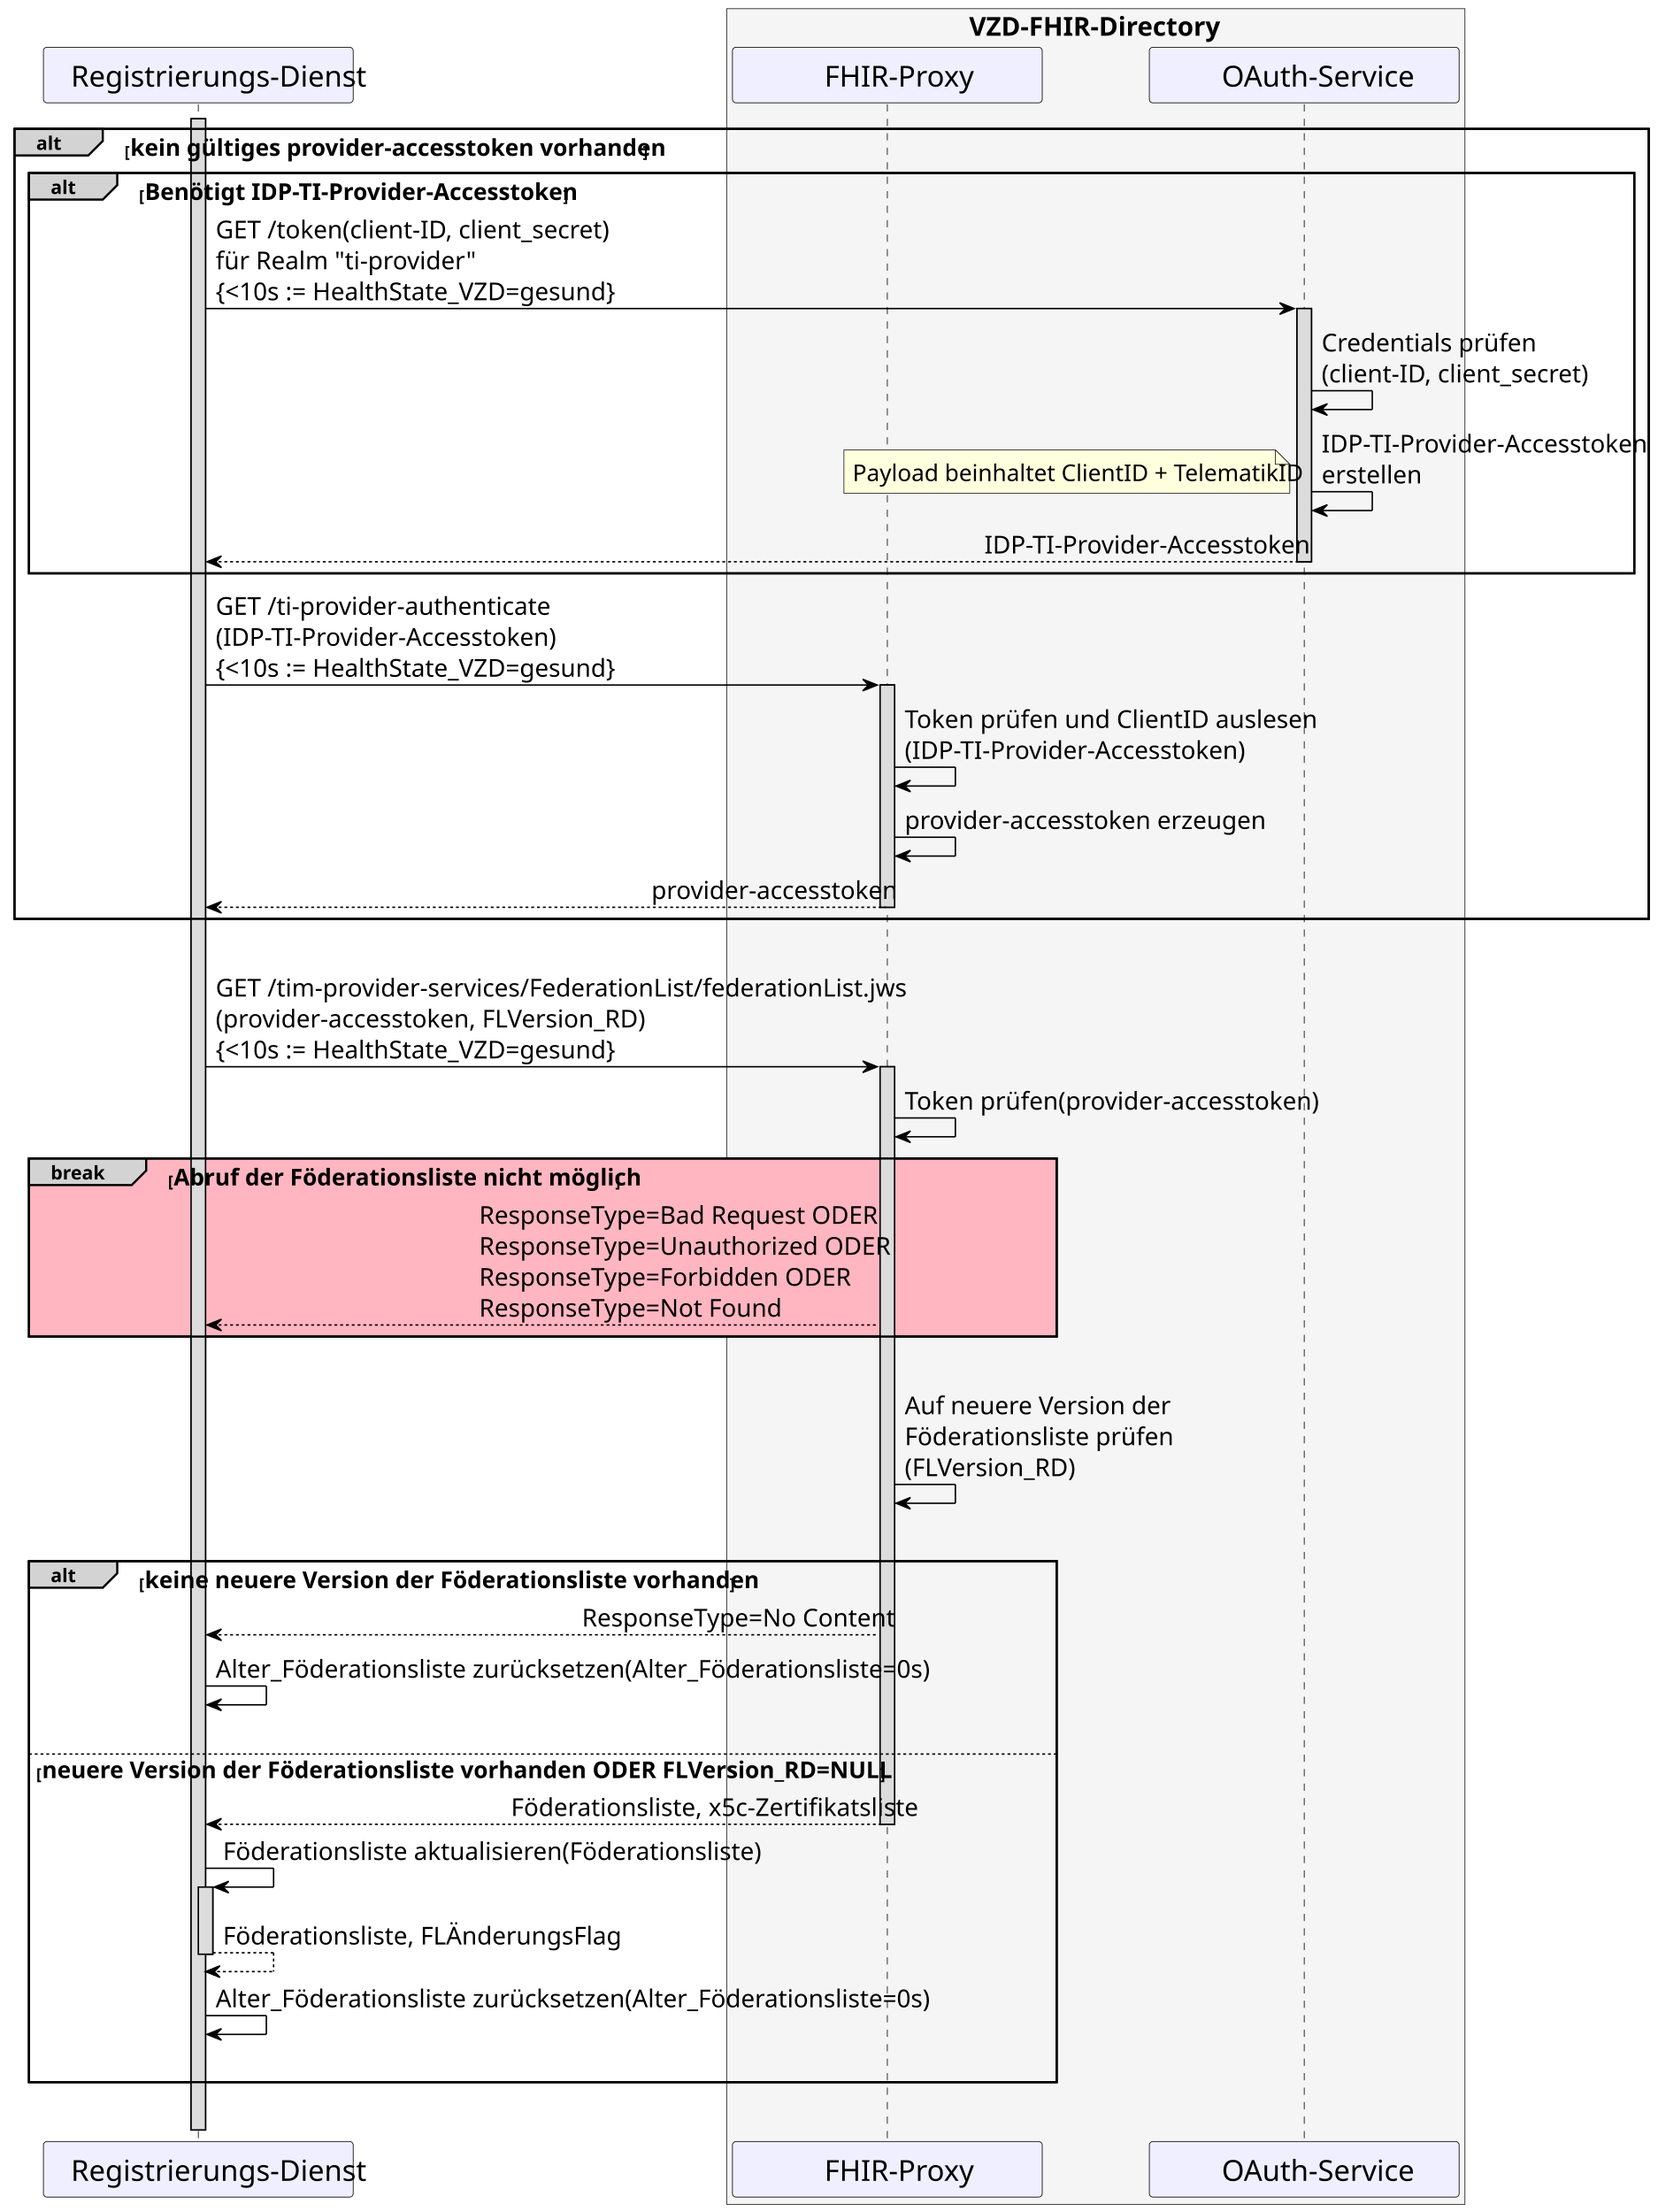
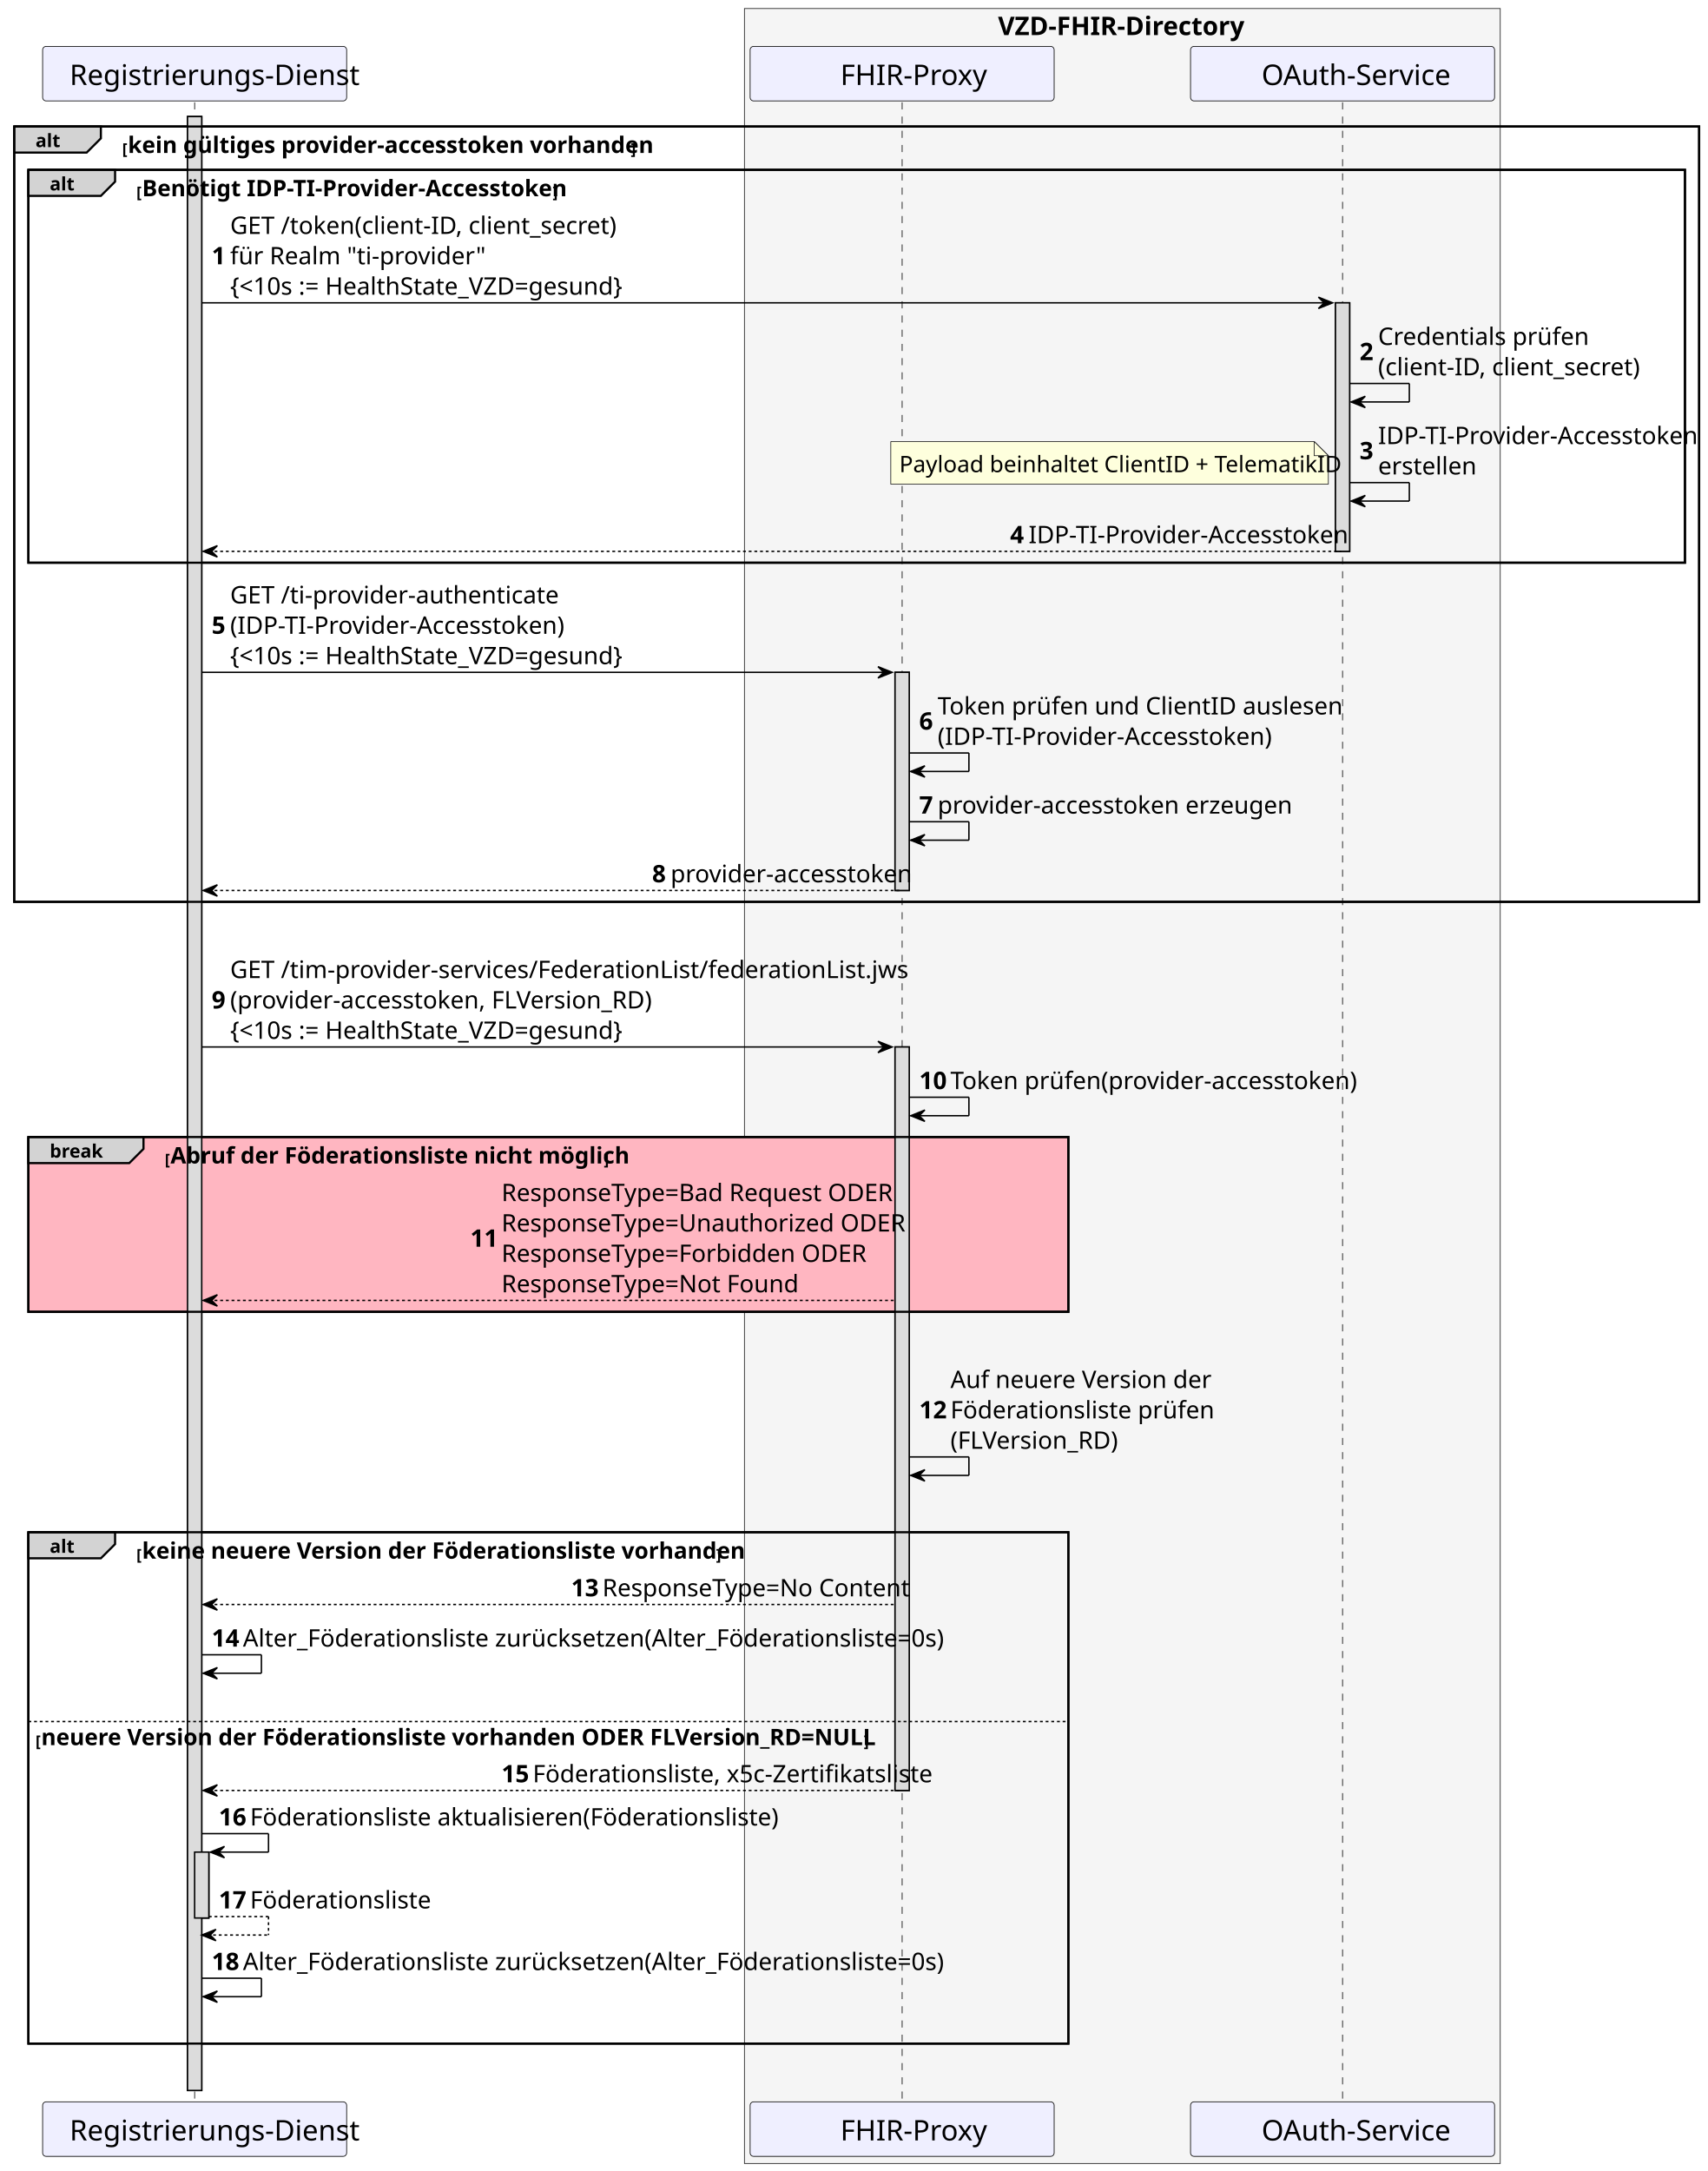
- <svg xmlns="http://www.w3.org/2000/svg" contentStyleType="text/css" height="1528px" preserveAspectRatio="none" style="width:1145px;height:1528px;background:#FFFFFF;" version="1.1" viewBox="0 0 1145 1528" width="1145px" zoomAndPan="magnify">
+ <svg xmlns="http://www.w3.org/2000/svg" contentStyleType="text/css" height="1528px" preserveAspectRatio="none" style="width:1202px;height:1528px;background:#FFFFFF;" version="1.1" viewBox="0 0 1202 1528" width="1202px" zoomAndPan="magnify">
  <defs />
  <g>
-     <rect fill="#F5F5F5" height="1516.711" style="stroke:#181818;stroke-width:0.5;" width="510" x="502" y="6" />
-     <text fill="#000000" font-family="sans-serif" font-size="18" font-weight="bold" lengthAdjust="spacing" textLength="171" x="669.5" y="24.686">VZD-FHIR-Directory</text>
-     <text fill="#000000" font-family="sans-serif" font-size="13" font-weight="bold" lengthAdjust="spacing" textLength="4" x="840.5" y="25.784"> </text>
+     <rect fill="#F5F5F5" height="1516.711" style="stroke:#181818;stroke-width:0.5;" width="532" x="524" y="6" />
+     <text fill="#000000" font-family="sans-serif" font-size="18" font-weight="bold" lengthAdjust="spacing" textLength="171" x="702.5" y="24.686">VZD-FHIR-Directory</text>
+     <text fill="#000000" font-family="sans-serif" font-size="13" font-weight="bold" lengthAdjust="spacing" textLength="4" x="873.5" y="25.784"> </text>
    <rect fill="#DCDCDC" height="1389.281" style="stroke:#000000;stroke-width:1.0;" width="10" x="132" y="82.035" />
    <rect fill="#DCDCDC" height="46.383" style="stroke:#000000;stroke-width:1.0;" width="10" x="137" y="1303.551" />
-     <rect fill="#DCDCDC" height="153.531" style="stroke:#000000;stroke-width:1.0;" width="10" x="608" y="473.199" />
-     <rect fill="#DCDCDC" height="523.289" style="stroke:#000000;stroke-width:1.0;" width="10" x="608" y="736.879" />
-     <rect fill="#DCDCDC" height="174.914" style="stroke:#000000;stroke-width:1.0;" width="10" x="896" y="213.137" />
-     <rect fill="none" height="545.695" style="stroke:#000000;stroke-width:1.5;" width="1129" x="10" y="89.035" />
-     <rect fill="none" height="276.539" style="stroke:#000000;stroke-width:1.5;" width="1109" x="20" y="119.512" />
-     <rect fill="#FFB6C1" height="123.008" style="stroke:#000000;stroke-width:1.5;" width="710" x="20" y="800.262" />
-     <rect fill="none" height="359.898" style="stroke:#000000;stroke-width:1.5;" width="710" x="20" y="1078.418" />
+     <rect fill="#DCDCDC" height="153.531" style="stroke:#000000;stroke-width:1.0;" width="10" x="630" y="473.199" />
+     <rect fill="#DCDCDC" height="523.289" style="stroke:#000000;stroke-width:1.0;" width="10" x="630" y="736.879" />
+     <rect fill="#DCDCDC" height="174.914" style="stroke:#000000;stroke-width:1.0;" width="10" x="940" y="213.137" />
+     <rect fill="none" height="545.695" style="stroke:#000000;stroke-width:1.5;" width="1186" x="10" y="89.035" />
+     <rect fill="none" height="276.539" style="stroke:#000000;stroke-width:1.5;" width="1166" x="20" y="119.512" />
+     <rect fill="#FFB6C1" height="123.008" style="stroke:#000000;stroke-width:1.5;" width="732" x="20" y="800.262" />
+     <rect fill="none" height="359.898" style="stroke:#000000;stroke-width:1.5;" width="732" x="20" y="1078.418" />
    <line style="stroke:#000000;stroke-width:0.5;stroke-dasharray:5.0,5.0;" x1="137" x2="137" y1="72.035" y2="1480.316" />
-     <line style="stroke:#000000;stroke-width:0.5;stroke-dasharray:5.0,5.0;" x1="613" x2="613" y1="72.035" y2="1480.316" />
-     <line style="stroke:#000000;stroke-width:0.5;stroke-dasharray:5.0,5.0;" x1="901" x2="901" y1="72.035" y2="1480.316" />
+     <line style="stroke:#000000;stroke-width:0.5;stroke-dasharray:5.0,5.0;" x1="635" x2="635" y1="72.035" y2="1480.316" />
+     <line style="stroke:#000000;stroke-width:0.5;stroke-dasharray:5.0,5.0;" x1="945" x2="945" y1="72.035" y2="1480.316" />
    <rect fill="#EFEFFF" height="38.395" rx="2.5" ry="2.5" style="stroke:#000000;stroke-width:0.5;" width="214" x="30" y="32.641" />
    <text fill="#000000" font-family="Impact" font-size="20" lengthAdjust="spacing" textLength="176" x="49" y="59.816">Registrierungs-Dienst</text>
    <rect fill="#EFEFFF" height="38.395" rx="2.5" ry="2.5" style="stroke:#000000;stroke-width:0.5;" width="214" x="30" y="1479.316" />
    <text fill="#000000" font-family="Impact" font-size="20" lengthAdjust="spacing" textLength="176" x="49" y="1506.492">Registrierungs-Dienst</text>
-     <rect fill="#EFEFFF" height="38.395" rx="2.5" ry="2.5" style="stroke:#000000;stroke-width:0.5;" width="214" x="506" y="32.641" />
-     <text fill="#000000" font-family="Impact" font-size="20" lengthAdjust="spacing" textLength="87" x="569.5" y="59.816">FHIR-Proxy</text>
-     <rect fill="#EFEFFF" height="38.395" rx="2.5" ry="2.5" style="stroke:#000000;stroke-width:0.5;" width="214" x="506" y="1479.316" />
-     <text fill="#000000" font-family="Impact" font-size="20" lengthAdjust="spacing" textLength="87" x="569.5" y="1506.492">FHIR-Proxy</text>
-     <rect fill="#EFEFFF" height="38.395" rx="2.5" ry="2.5" style="stroke:#000000;stroke-width:0.5;" width="214" x="794" y="32.641" />
-     <text fill="#000000" font-family="Impact" font-size="20" lengthAdjust="spacing" textLength="114" x="844" y="59.816">OAuth-Service</text>
-     <rect fill="#EFEFFF" height="38.395" rx="2.5" ry="2.5" style="stroke:#000000;stroke-width:0.5;" width="214" x="794" y="1479.316" />
-     <text fill="#000000" font-family="Impact" font-size="20" lengthAdjust="spacing" textLength="114" x="844" y="1506.492">OAuth-Service</text>
+     <rect fill="#EFEFFF" height="38.395" rx="2.5" ry="2.5" style="stroke:#000000;stroke-width:0.5;" width="214" x="528" y="32.641" />
+     <text fill="#000000" font-family="Impact" font-size="20" lengthAdjust="spacing" textLength="87" x="591.5" y="59.816">FHIR-Proxy</text>
+     <rect fill="#EFEFFF" height="38.395" rx="2.5" ry="2.5" style="stroke:#000000;stroke-width:0.5;" width="214" x="528" y="1479.316" />
+     <text fill="#000000" font-family="Impact" font-size="20" lengthAdjust="spacing" textLength="87" x="591.5" y="1506.492">FHIR-Proxy</text>
+     <rect fill="#EFEFFF" height="38.395" rx="2.5" ry="2.5" style="stroke:#000000;stroke-width:0.5;" width="214" x="838" y="32.641" />
+     <text fill="#000000" font-family="Impact" font-size="20" lengthAdjust="spacing" textLength="114" x="888" y="59.816">OAuth-Service</text>
+     <rect fill="#EFEFFF" height="38.395" rx="2.5" ry="2.5" style="stroke:#000000;stroke-width:0.5;" width="214" x="838" y="1479.316" />
+     <text fill="#000000" font-family="Impact" font-size="20" lengthAdjust="spacing" textLength="114" x="888" y="1506.492">OAuth-Service</text>
    <rect fill="#DCDCDC" height="1389.281" style="stroke:#000000;stroke-width:1.0;" width="10" x="132" y="82.035" />
    <rect fill="#DCDCDC" height="46.383" style="stroke:#000000;stroke-width:1.0;" width="10" x="137" y="1303.551" />
-     <rect fill="#DCDCDC" height="153.531" style="stroke:#000000;stroke-width:1.0;" width="10" x="608" y="473.199" />
-     <rect fill="#DCDCDC" height="523.289" style="stroke:#000000;stroke-width:1.0;" width="10" x="608" y="736.879" />
-     <rect fill="#DCDCDC" height="174.914" style="stroke:#000000;stroke-width:1.0;" width="10" x="896" y="213.137" />
+     <rect fill="#DCDCDC" height="153.531" style="stroke:#000000;stroke-width:1.0;" width="10" x="630" y="473.199" />
+     <rect fill="#DCDCDC" height="523.289" style="stroke:#000000;stroke-width:1.0;" width="10" x="630" y="736.879" />
+     <rect fill="#DCDCDC" height="174.914" style="stroke:#000000;stroke-width:1.0;" width="10" x="940" y="213.137" />
    <path d="M10,89.035 L71,89.035 L71,97.387 L61,107.387 L10,107.387 L10,89.035 " fill="#D3D3D3" style="stroke:#000000;stroke-width:1.5;" />
-     <rect fill="none" height="545.695" style="stroke:#000000;stroke-width:1.5;" width="1129" x="10" y="89.035" />
+     <rect fill="none" height="545.695" style="stroke:#000000;stroke-width:1.5;" width="1186" x="10" y="89.035" />
    <text fill="#000000" font-family="sans-serif" font-size="13" font-weight="bold" lengthAdjust="spacing" textLength="16" x="25" y="103.53">alt</text>
    <text fill="#000000" font-family="sans-serif" font-size="11" font-weight="bold" lengthAdjust="spacing" textLength="4" x="86" y="108.743">[</text>
    <text fill="#000000" font-family="sans-serif" font-size="16" font-weight="bold" lengthAdjust="spacing" textLength="354" x="90" y="107.644">kein gültiges provider-accesstoken vorhanden</text>
    <text fill="#000000" font-family="sans-serif" font-size="11" font-weight="bold" lengthAdjust="spacing" textLength="4" x="444" y="108.743">]</text>
    <path d="M20,119.512 L81,119.512 L81,127.863 L71,137.863 L20,137.863 L20,119.512 " fill="#D3D3D3" style="stroke:#000000;stroke-width:1.5;" />
-     <rect fill="none" height="276.539" style="stroke:#000000;stroke-width:1.5;" width="1109" x="20" y="119.512" />
+     <rect fill="none" height="276.539" style="stroke:#000000;stroke-width:1.5;" width="1166" x="20" y="119.512" />
    <text fill="#000000" font-family="sans-serif" font-size="13" font-weight="bold" lengthAdjust="spacing" textLength="16" x="35" y="134.007">alt</text>
    <text fill="#000000" font-family="sans-serif" font-size="11" font-weight="bold" lengthAdjust="spacing" textLength="4" x="96" y="139.22">[</text>
    <text fill="#000000" font-family="sans-serif" font-size="16" font-weight="bold" lengthAdjust="spacing" textLength="289" x="100" y="138.121">Benötigt IDP-TI-Provider-Accesstoken</text>
    <text fill="#000000" font-family="sans-serif" font-size="11" font-weight="bold" lengthAdjust="spacing" textLength="4" x="389" y="139.22">]</text>
-     <polygon fill="#000000" points="884,209.137,894,213.137,884,217.137,888,213.137" style="stroke:#000000;stroke-width:1.0;" />
-     <line style="stroke:#000000;stroke-width:1.0;" x1="142" x2="890" y1="213.137" y2="213.137" />
-     <text fill="#000000" font-family="sans-serif" font-size="17" lengthAdjust="spacing" textLength="256" x="149" y="164.636">GET /token(client-ID, client_secret)</text>
-     <text fill="#000000" font-family="sans-serif" font-size="17" lengthAdjust="spacing" textLength="160" x="149" y="186.019">für Realm "ti-provider"</text>
-     <text fill="#000000" font-family="sans-serif" font-size="17" lengthAdjust="spacing" textLength="259" x="149" y="207.401">{&lt;10s := HealthState_VZD=gesund}</text>
-     <line style="stroke:#000000;stroke-width:1.0;" x1="906" x2="948" y1="269.902" y2="269.902" />
-     <line style="stroke:#000000;stroke-width:1.0;" x1="948" x2="948" y1="269.902" y2="282.902" />
-     <line style="stroke:#000000;stroke-width:1.0;" x1="907" x2="948" y1="282.902" y2="282.902" />
-     <polygon fill="#000000" points="917,278.902,907,282.902,917,286.902,913,282.902" style="stroke:#000000;stroke-width:1.0;" />
-     <text fill="#000000" font-family="sans-serif" font-size="17" lengthAdjust="spacing" textLength="134" x="913" y="242.784">Credentials prüfen</text>
-     <text fill="#000000" font-family="sans-serif" font-size="17" lengthAdjust="spacing" textLength="175" x="913" y="264.167">(client-ID, client_secret)</text>
-     <line style="stroke:#000000;stroke-width:1.0;" x1="906" x2="948" y1="339.668" y2="339.668" />
-     <line style="stroke:#000000;stroke-width:1.0;" x1="948" x2="948" y1="339.668" y2="352.668" />
-     <line style="stroke:#000000;stroke-width:1.0;" x1="907" x2="948" y1="352.668" y2="352.668" />
-     <polygon fill="#000000" points="917,348.668,907,352.668,917,356.668,913,352.668" style="stroke:#000000;stroke-width:1.0;" />
-     <text fill="#000000" font-family="sans-serif" font-size="17" lengthAdjust="spacing" textLength="214" x="913" y="312.55">IDP-TI-Provider-Accesstoken</text>
-     <text fill="#000000" font-family="sans-serif" font-size="17" lengthAdjust="spacing" textLength="60" x="913" y="333.933">erstellen</text>
-     <path d="M583,310.723 L583,340.723 L891,340.723 L891,320.723 L881,310.723 L583,310.723 " fill="#FEFFDD" style="stroke:#181818;stroke-width:0.5;" />
-     <path d="M881,310.723 L881,320.723 L891,320.723 L881,310.723 " fill="#FEFFDD" style="stroke:#181818;stroke-width:0.5;" />
-     <text fill="#000000" font-family="sans-serif" font-size="16" lengthAdjust="spacing" textLength="287" x="589" y="332.332">Payload beinhaltet ClientID + TelematikID</text>
+     <polygon fill="#000000" points="928,209.137,938,213.137,928,217.137,932,213.137" style="stroke:#000000;stroke-width:1.0;" />
+     <line style="stroke:#000000;stroke-width:1.0;" x1="142" x2="934" y1="213.137" y2="213.137" />
+     <text fill="#000000" font-family="sans-serif" font-size="17" font-weight="bold" lengthAdjust="spacing" textLength="9" x="149" y="186.019">1</text>
+     <text fill="#000000" font-family="sans-serif" font-size="17" lengthAdjust="spacing" textLength="256" x="162" y="164.636">GET /token(client-ID, client_secret)</text>
+     <text fill="#000000" font-family="sans-serif" font-size="17" lengthAdjust="spacing" textLength="160" x="162" y="186.019">für Realm "ti-provider"</text>
+     <text fill="#000000" font-family="sans-serif" font-size="17" lengthAdjust="spacing" textLength="259" x="162" y="207.401">{&lt;10s := HealthState_VZD=gesund}</text>
+     <line style="stroke:#000000;stroke-width:1.0;" x1="950" x2="992" y1="269.902" y2="269.902" />
+     <line style="stroke:#000000;stroke-width:1.0;" x1="992" x2="992" y1="269.902" y2="282.902" />
+     <line style="stroke:#000000;stroke-width:1.0;" x1="951" x2="992" y1="282.902" y2="282.902" />
+     <polygon fill="#000000" points="961,278.902,951,282.902,961,286.902,957,282.902" style="stroke:#000000;stroke-width:1.0;" />
+     <text fill="#000000" font-family="sans-serif" font-size="17" font-weight="bold" lengthAdjust="spacing" textLength="9" x="957" y="253.476">2</text>
+     <text fill="#000000" font-family="sans-serif" font-size="17" lengthAdjust="spacing" textLength="134" x="970" y="242.784">Credentials prüfen</text>
+     <text fill="#000000" font-family="sans-serif" font-size="17" lengthAdjust="spacing" textLength="175" x="970" y="264.167">(client-ID, client_secret)</text>
+     <line style="stroke:#000000;stroke-width:1.0;" x1="950" x2="992" y1="339.668" y2="339.668" />
+     <line style="stroke:#000000;stroke-width:1.0;" x1="992" x2="992" y1="339.668" y2="352.668" />
+     <line style="stroke:#000000;stroke-width:1.0;" x1="951" x2="992" y1="352.668" y2="352.668" />
+     <polygon fill="#000000" points="961,348.668,951,352.668,961,356.668,957,352.668" style="stroke:#000000;stroke-width:1.0;" />
+     <text fill="#000000" font-family="sans-serif" font-size="17" font-weight="bold" lengthAdjust="spacing" textLength="9" x="957" y="323.241">3</text>
+     <text fill="#000000" font-family="sans-serif" font-size="17" lengthAdjust="spacing" textLength="214" x="970" y="312.55">IDP-TI-Provider-Accesstoken</text>
+     <text fill="#000000" font-family="sans-serif" font-size="17" lengthAdjust="spacing" textLength="60" x="970" y="333.933">erstellen</text>
+     <path d="M627,310.723 L627,340.723 L935,340.723 L935,320.723 L925,310.723 L627,310.723 " fill="#FEFFDD" style="stroke:#181818;stroke-width:0.5;" />
+     <path d="M925,310.723 L925,320.723 L935,320.723 L925,310.723 " fill="#FEFFDD" style="stroke:#181818;stroke-width:0.5;" />
+     <text fill="#000000" font-family="sans-serif" font-size="16" lengthAdjust="spacing" textLength="287" x="633" y="332.332">Payload beinhaltet ClientID + TelematikID</text>
    <polygon fill="#000000" points="153,384.051,143,388.051,153,392.051,149,388.051" style="stroke:#000000;stroke-width:1.0;" />
-     <line style="stroke:#000000;stroke-width:1.0;stroke-dasharray:2.0,2.0;" x1="147" x2="900" y1="388.051" y2="388.051" />
-     <text fill="#000000" font-family="sans-serif" font-size="17" lengthAdjust="spacing" textLength="214" x="680" y="382.315">IDP-TI-Provider-Accesstoken</text>
-     <polygon fill="#000000" points="596,469.199,606,473.199,596,477.199,600,473.199" style="stroke:#000000;stroke-width:1.0;" />
-     <line style="stroke:#000000;stroke-width:1.0;" x1="142" x2="602" y1="473.199" y2="473.199" />
-     <text fill="#000000" font-family="sans-serif" font-size="17" lengthAdjust="spacing" textLength="209" x="149" y="424.698">GET /ti-provider-authenticate</text>
-     <text fill="#000000" font-family="sans-serif" font-size="17" lengthAdjust="spacing" textLength="226" x="149" y="446.081">(IDP-TI-Provider-Accesstoken)</text>
-     <text fill="#000000" font-family="sans-serif" font-size="17" lengthAdjust="spacing" textLength="259" x="149" y="467.464">{&lt;10s := HealthState_VZD=gesund}</text>
-     <line style="stroke:#000000;stroke-width:1.0;" x1="618" x2="660" y1="529.965" y2="529.965" />
-     <line style="stroke:#000000;stroke-width:1.0;" x1="660" x2="660" y1="529.965" y2="542.965" />
-     <line style="stroke:#000000;stroke-width:1.0;" x1="619" x2="660" y1="542.965" y2="542.965" />
-     <polygon fill="#000000" points="629,538.965,619,542.965,629,546.965,625,542.965" style="stroke:#000000;stroke-width:1.0;" />
-     <text fill="#000000" font-family="sans-serif" font-size="17" lengthAdjust="spacing" textLength="260" x="625" y="502.847">Token prüfen und ClientID auslesen</text>
-     <text fill="#000000" font-family="sans-serif" font-size="17" lengthAdjust="spacing" textLength="226" x="625" y="524.23">(IDP-TI-Provider-Accesstoken)</text>
-     <line style="stroke:#000000;stroke-width:1.0;" x1="618" x2="660" y1="578.348" y2="578.348" />
-     <line style="stroke:#000000;stroke-width:1.0;" x1="660" x2="660" y1="578.348" y2="591.348" />
-     <line style="stroke:#000000;stroke-width:1.0;" x1="619" x2="660" y1="591.348" y2="591.348" />
-     <polygon fill="#000000" points="629,587.348,619,591.348,629,595.348,625,591.348" style="stroke:#000000;stroke-width:1.0;" />
-     <text fill="#000000" font-family="sans-serif" font-size="17" lengthAdjust="spacing" textLength="229" x="625" y="572.612">provider-accesstoken erzeugen</text>
+     <line style="stroke:#000000;stroke-width:1.0;stroke-dasharray:2.0,2.0;" x1="147" x2="944" y1="388.051" y2="388.051" />
+     <text fill="#000000" font-family="sans-serif" font-size="17" font-weight="bold" lengthAdjust="spacing" textLength="9" x="711" y="382.315">4</text>
+     <text fill="#000000" font-family="sans-serif" font-size="17" lengthAdjust="spacing" textLength="214" x="724" y="382.315">IDP-TI-Provider-Accesstoken</text>
+     <polygon fill="#000000" points="618,469.199,628,473.199,618,477.199,622,473.199" style="stroke:#000000;stroke-width:1.0;" />
+     <line style="stroke:#000000;stroke-width:1.0;" x1="142" x2="624" y1="473.199" y2="473.199" />
+     <text fill="#000000" font-family="sans-serif" font-size="17" font-weight="bold" lengthAdjust="spacing" textLength="9" x="149" y="446.081">5</text>
+     <text fill="#000000" font-family="sans-serif" font-size="17" lengthAdjust="spacing" textLength="209" x="162" y="424.698">GET /ti-provider-authenticate</text>
+     <text fill="#000000" font-family="sans-serif" font-size="17" lengthAdjust="spacing" textLength="226" x="162" y="446.081">(IDP-TI-Provider-Accesstoken)</text>
+     <text fill="#000000" font-family="sans-serif" font-size="17" lengthAdjust="spacing" textLength="259" x="162" y="467.464">{&lt;10s := HealthState_VZD=gesund}</text>
+     <line style="stroke:#000000;stroke-width:1.0;" x1="640" x2="682" y1="529.965" y2="529.965" />
+     <line style="stroke:#000000;stroke-width:1.0;" x1="682" x2="682" y1="529.965" y2="542.965" />
+     <line style="stroke:#000000;stroke-width:1.0;" x1="641" x2="682" y1="542.965" y2="542.965" />
+     <polygon fill="#000000" points="651,538.965,641,542.965,651,546.965,647,542.965" style="stroke:#000000;stroke-width:1.0;" />
+     <text fill="#000000" font-family="sans-serif" font-size="17" font-weight="bold" lengthAdjust="spacing" textLength="9" x="647" y="513.538">6</text>
+     <text fill="#000000" font-family="sans-serif" font-size="17" lengthAdjust="spacing" textLength="260" x="660" y="502.847">Token prüfen und ClientID auslesen</text>
+     <text fill="#000000" font-family="sans-serif" font-size="17" lengthAdjust="spacing" textLength="226" x="660" y="524.23">(IDP-TI-Provider-Accesstoken)</text>
+     <line style="stroke:#000000;stroke-width:1.0;" x1="640" x2="682" y1="578.348" y2="578.348" />
+     <line style="stroke:#000000;stroke-width:1.0;" x1="682" x2="682" y1="578.348" y2="591.348" />
+     <line style="stroke:#000000;stroke-width:1.0;" x1="641" x2="682" y1="591.348" y2="591.348" />
+     <polygon fill="#000000" points="651,587.348,641,591.348,651,595.348,647,591.348" style="stroke:#000000;stroke-width:1.0;" />
+     <text fill="#000000" font-family="sans-serif" font-size="17" font-weight="bold" lengthAdjust="spacing" textLength="9" x="647" y="572.612">7</text>
+     <text fill="#000000" font-family="sans-serif" font-size="17" lengthAdjust="spacing" textLength="229" x="660" y="572.612">provider-accesstoken erzeugen</text>
    <polygon fill="#000000" points="153,622.731,143,626.731,153,630.731,149,626.731" style="stroke:#000000;stroke-width:1.0;" />
-     <line style="stroke:#000000;stroke-width:1.0;stroke-dasharray:2.0,2.0;" x1="147" x2="612" y1="626.731" y2="626.731" />
-     <text fill="#000000" font-family="sans-serif" font-size="17" lengthAdjust="spacing" textLength="156" x="450" y="620.995">provider-accesstoken</text>
-     <polygon fill="#000000" points="596,732.879,606,736.879,596,740.879,600,736.879" style="stroke:#000000;stroke-width:1.0;" />
-     <line style="stroke:#000000;stroke-width:1.0;" x1="142" x2="602" y1="736.879" y2="736.879" />
-     <text fill="#000000" font-family="sans-serif" font-size="17" lengthAdjust="spacing" textLength="432" x="149" y="688.378">GET /tim-provider-services/FederationList/federationList.jws</text>
-     <text fill="#000000" font-family="sans-serif" font-size="17" lengthAdjust="spacing" textLength="285" x="149" y="709.761">(provider-accesstoken, FLVersion_RD)</text>
-     <text fill="#000000" font-family="sans-serif" font-size="17" lengthAdjust="spacing" textLength="259" x="149" y="731.144">{&lt;10s := HealthState_VZD=gesund}</text>
-     <line style="stroke:#000000;stroke-width:1.0;" x1="618" x2="660" y1="772.262" y2="772.262" />
-     <line style="stroke:#000000;stroke-width:1.0;" x1="660" x2="660" y1="772.262" y2="785.262" />
-     <line style="stroke:#000000;stroke-width:1.0;" x1="619" x2="660" y1="785.262" y2="785.262" />
-     <polygon fill="#000000" points="629,781.262,619,785.262,629,789.262,625,785.262" style="stroke:#000000;stroke-width:1.0;" />
-     <text fill="#000000" font-family="sans-serif" font-size="17" lengthAdjust="spacing" textLength="264" x="625" y="766.526">Token prüfen(provider-accesstoken)</text>
+     <line style="stroke:#000000;stroke-width:1.0;stroke-dasharray:2.0,2.0;" x1="147" x2="634" y1="626.731" y2="626.731" />
+     <text fill="#000000" font-family="sans-serif" font-size="17" font-weight="bold" lengthAdjust="spacing" textLength="9" x="459" y="620.995">8</text>
+     <text fill="#000000" font-family="sans-serif" font-size="17" lengthAdjust="spacing" textLength="156" x="472" y="620.995">provider-accesstoken</text>
+     <polygon fill="#000000" points="618,732.879,628,736.879,618,740.879,622,736.879" style="stroke:#000000;stroke-width:1.0;" />
+     <line style="stroke:#000000;stroke-width:1.0;" x1="142" x2="624" y1="736.879" y2="736.879" />
+     <text fill="#000000" font-family="sans-serif" font-size="17" font-weight="bold" lengthAdjust="spacing" textLength="9" x="149" y="709.761">9</text>
+     <text fill="#000000" font-family="sans-serif" font-size="17" lengthAdjust="spacing" textLength="432" x="162" y="688.378">GET /tim-provider-services/FederationList/federationList.jws</text>
+     <text fill="#000000" font-family="sans-serif" font-size="17" lengthAdjust="spacing" textLength="285" x="162" y="709.761">(provider-accesstoken, FLVersion_RD)</text>
+     <text fill="#000000" font-family="sans-serif" font-size="17" lengthAdjust="spacing" textLength="259" x="162" y="731.144">{&lt;10s := HealthState_VZD=gesund}</text>
+     <line style="stroke:#000000;stroke-width:1.0;" x1="640" x2="682" y1="772.262" y2="772.262" />
+     <line style="stroke:#000000;stroke-width:1.0;" x1="682" x2="682" y1="772.262" y2="785.262" />
+     <line style="stroke:#000000;stroke-width:1.0;" x1="641" x2="682" y1="785.262" y2="785.262" />
+     <polygon fill="#000000" points="651,781.262,641,785.262,651,789.262,647,785.262" style="stroke:#000000;stroke-width:1.0;" />
+     <text fill="#000000" font-family="sans-serif" font-size="17" font-weight="bold" lengthAdjust="spacing" textLength="18" x="647" y="766.526">10</text>
+     <text fill="#000000" font-family="sans-serif" font-size="17" lengthAdjust="spacing" textLength="264" x="669" y="766.526">Token prüfen(provider-accesstoken)</text>
    <path d="M20,800.262 L101,800.262 L101,808.613 L91,818.613 L20,818.613 L20,800.262 " fill="#D3D3D3" style="stroke:#000000;stroke-width:1.5;" />
-     <rect fill="none" height="123.008" style="stroke:#000000;stroke-width:1.5;" width="710" x="20" y="800.262" />
+     <rect fill="none" height="123.008" style="stroke:#000000;stroke-width:1.5;" width="732" x="20" y="800.262" />
    <text fill="#000000" font-family="sans-serif" font-size="13" font-weight="bold" lengthAdjust="spacing" textLength="36" x="35" y="814.757">break</text>
    <text fill="#000000" font-family="sans-serif" font-size="11" font-weight="bold" lengthAdjust="spacing" textLength="4" x="116" y="819.97">[</text>
    <text fill="#000000" font-family="sans-serif" font-size="16" font-weight="bold" lengthAdjust="spacing" textLength="305" x="120" y="818.871">Abruf der Föderationsliste nicht möglich</text>
    <text fill="#000000" font-family="sans-serif" font-size="11" font-weight="bold" lengthAdjust="spacing" textLength="4" x="425" y="819.97">]</text>
    <polygon fill="#000000" points="153,911.269,143,915.269,153,919.269,149,915.269" style="stroke:#000000;stroke-width:1.0;" />
-     <line style="stroke:#000000;stroke-width:1.0;stroke-dasharray:2.0,2.0;" x1="147" x2="607" y1="915.269" y2="915.269" />
-     <text fill="#000000" font-family="sans-serif" font-size="17" lengthAdjust="spacing" textLength="262" x="331" y="845.386">ResponseType=Bad Request ODER</text>
-     <text fill="#000000" font-family="sans-serif" font-size="17" lengthAdjust="spacing" textLength="265" x="331" y="866.769">ResponseType=Unauthorized ODER</text>
-     <text fill="#000000" font-family="sans-serif" font-size="17" lengthAdjust="spacing" textLength="243" x="331" y="888.151">ResponseType=Forbidden ODER</text>
-     <text fill="#000000" font-family="sans-serif" font-size="17" lengthAdjust="spacing" textLength="193" x="331" y="909.534">ResponseType=Not Found</text>
-     <line style="stroke:#000000;stroke-width:1.0;" x1="618" x2="660" y1="1025.418" y2="1025.418" />
-     <line style="stroke:#000000;stroke-width:1.0;" x1="660" x2="660" y1="1025.418" y2="1038.418" />
-     <line style="stroke:#000000;stroke-width:1.0;" x1="619" x2="660" y1="1038.418" y2="1038.418" />
-     <polygon fill="#000000" points="629,1034.418,619,1038.418,629,1042.418,625,1038.418" style="stroke:#000000;stroke-width:1.0;" />
-     <text fill="#000000" font-family="sans-serif" font-size="17" lengthAdjust="spacing" textLength="171" x="625" y="976.917">Auf neuere Version der</text>
-     <text fill="#000000" font-family="sans-serif" font-size="17" lengthAdjust="spacing" textLength="166" x="625" y="998.3">Föderationsliste prüfen</text>
-     <text fill="#000000" font-family="sans-serif" font-size="17" lengthAdjust="spacing" textLength="119" x="625" y="1019.683">(FLVersion_RD)</text>
+     <line style="stroke:#000000;stroke-width:1.0;stroke-dasharray:2.0,2.0;" x1="147" x2="629" y1="915.269" y2="915.269" />
+     <text fill="#000000" font-family="sans-serif" font-size="17" font-weight="bold" lengthAdjust="spacing" textLength="18" x="331" y="877.46">11</text>
+     <text fill="#000000" font-family="sans-serif" font-size="17" lengthAdjust="spacing" textLength="262" x="353" y="845.386">ResponseType=Bad Request ODER</text>
+     <text fill="#000000" font-family="sans-serif" font-size="17" lengthAdjust="spacing" textLength="265" x="353" y="866.769">ResponseType=Unauthorized ODER</text>
+     <text fill="#000000" font-family="sans-serif" font-size="17" lengthAdjust="spacing" textLength="243" x="353" y="888.151">ResponseType=Forbidden ODER</text>
+     <text fill="#000000" font-family="sans-serif" font-size="17" lengthAdjust="spacing" textLength="193" x="353" y="909.534">ResponseType=Not Found</text>
+     <line style="stroke:#000000;stroke-width:1.0;" x1="640" x2="682" y1="1025.418" y2="1025.418" />
+     <line style="stroke:#000000;stroke-width:1.0;" x1="682" x2="682" y1="1025.418" y2="1038.418" />
+     <line style="stroke:#000000;stroke-width:1.0;" x1="641" x2="682" y1="1038.418" y2="1038.418" />
+     <polygon fill="#000000" points="651,1034.418,641,1038.418,651,1042.418,647,1038.418" style="stroke:#000000;stroke-width:1.0;" />
+     <text fill="#000000" font-family="sans-serif" font-size="17" font-weight="bold" lengthAdjust="spacing" textLength="18" x="647" y="998.3">12</text>
+     <text fill="#000000" font-family="sans-serif" font-size="17" lengthAdjust="spacing" textLength="171" x="669" y="976.917">Auf neuere Version der</text>
+     <text fill="#000000" font-family="sans-serif" font-size="17" lengthAdjust="spacing" textLength="166" x="669" y="998.3">Föderationsliste prüfen</text>
+     <text fill="#000000" font-family="sans-serif" font-size="17" lengthAdjust="spacing" textLength="119" x="669" y="1019.683">(FLVersion_RD)</text>
    <path d="M20,1078.418 L81,1078.418 L81,1086.77 L71,1096.77 L20,1096.77 L20,1078.418 " fill="#D3D3D3" style="stroke:#000000;stroke-width:1.5;" />
-     <rect fill="none" height="359.898" style="stroke:#000000;stroke-width:1.5;" width="710" x="20" y="1078.418" />
+     <rect fill="none" height="359.898" style="stroke:#000000;stroke-width:1.5;" width="732" x="20" y="1078.418" />
    <text fill="#000000" font-family="sans-serif" font-size="13" font-weight="bold" lengthAdjust="spacing" textLength="16" x="35" y="1092.913">alt</text>
    <text fill="#000000" font-family="sans-serif" font-size="11" font-weight="bold" lengthAdjust="spacing" textLength="4" x="96" y="1098.126">[</text>
    <text fill="#000000" font-family="sans-serif" font-size="16" font-weight="bold" lengthAdjust="spacing" textLength="404" x="100" y="1097.027">keine neuere Version der Föderationsliste vorhanden</text>
    <text fill="#000000" font-family="sans-serif" font-size="11" font-weight="bold" lengthAdjust="spacing" textLength="4" x="504" y="1098.126">]</text>
    <polygon fill="#000000" points="153,1125.277,143,1129.277,153,1133.277,149,1129.277" style="stroke:#000000;stroke-width:1.0;" />
-     <line style="stroke:#000000;stroke-width:1.0;stroke-dasharray:2.0,2.0;" x1="147" x2="607" y1="1129.277" y2="1129.277" />
-     <text fill="#000000" font-family="sans-serif" font-size="17" lengthAdjust="spacing" textLength="199" x="402" y="1123.542">ResponseType=No Content</text>
+     <line style="stroke:#000000;stroke-width:1.0;stroke-dasharray:2.0,2.0;" x1="147" x2="629" y1="1129.277" y2="1129.277" />
+     <text fill="#000000" font-family="sans-serif" font-size="17" font-weight="bold" lengthAdjust="spacing" textLength="18" x="402" y="1123.542">13</text>
+     <text fill="#000000" font-family="sans-serif" font-size="17" lengthAdjust="spacing" textLength="199" x="424" y="1123.542">ResponseType=No Content</text>
    <line style="stroke:#000000;stroke-width:1.0;" x1="142" x2="184" y1="1164.66" y2="1164.66" />
    <line style="stroke:#000000;stroke-width:1.0;" x1="184" x2="184" y1="1164.66" y2="1177.66" />
    <line style="stroke:#000000;stroke-width:1.0;" x1="143" x2="184" y1="1177.66" y2="1177.66" />
    <polygon fill="#000000" points="153,1173.66,143,1177.66,153,1181.66,149,1177.66" style="stroke:#000000;stroke-width:1.0;" />
-     <text fill="#000000" font-family="sans-serif" font-size="17" lengthAdjust="spacing" textLength="452" x="149" y="1158.925">Alter_Föderationsliste zurücksetzen(Alter_Föderationsliste=0s)</text>
-     <line style="stroke:#000000;stroke-width:1.0;stroke-dasharray:2.0,2.0;" x1="20" x2="730" y1="1211.66" y2="1211.66" />
+     <text fill="#000000" font-family="sans-serif" font-size="17" font-weight="bold" lengthAdjust="spacing" textLength="18" x="149" y="1158.925">14</text>
+     <text fill="#000000" font-family="sans-serif" font-size="17" lengthAdjust="spacing" textLength="452" x="171" y="1158.925">Alter_Föderationsliste zurücksetzen(Alter_Föderationsliste=0s)</text>
+     <line style="stroke:#000000;stroke-width:1.0;stroke-dasharray:2.0,2.0;" x1="20" x2="752" y1="1211.66" y2="1211.66" />
    <text fill="#000000" font-family="sans-serif" font-size="11" font-weight="bold" lengthAdjust="spacing" textLength="4" x="25" y="1229.368">[</text>
    <text fill="#000000" font-family="sans-serif" font-size="16" font-weight="bold" lengthAdjust="spacing" textLength="579" x="29" y="1228.27">neuere Version der Föderationsliste vorhanden ODER FLVersion_RD=NULL</text>
    <text fill="#000000" font-family="sans-serif" font-size="11" font-weight="bold" lengthAdjust="spacing" textLength="4" x="608" y="1229.368">]</text>
    <polygon fill="#000000" points="153,1256.168,143,1260.168,153,1264.168,149,1260.168" style="stroke:#000000;stroke-width:1.0;" />
-     <line style="stroke:#000000;stroke-width:1.0;stroke-dasharray:2.0,2.0;" x1="147" x2="612" y1="1260.168" y2="1260.168" />
-     <text fill="#000000" font-family="sans-serif" font-size="17" lengthAdjust="spacing" textLength="253" x="353" y="1254.433">Föderationsliste, x5c-Zertifikatsliste</text>
+     <line style="stroke:#000000;stroke-width:1.0;stroke-dasharray:2.0,2.0;" x1="147" x2="634" y1="1260.168" y2="1260.168" />
+     <text fill="#000000" font-family="sans-serif" font-size="17" font-weight="bold" lengthAdjust="spacing" textLength="18" x="353" y="1254.433">15</text>
+     <text fill="#000000" font-family="sans-serif" font-size="17" lengthAdjust="spacing" textLength="253" x="375" y="1254.433">Föderationsliste, x5c-Zertifikatsliste</text>
    <line style="stroke:#000000;stroke-width:1.0;" x1="142" x2="189" y1="1290.551" y2="1290.551" />
    <line style="stroke:#000000;stroke-width:1.0;" x1="189" x2="189" y1="1290.551" y2="1303.551" />
    <line style="stroke:#000000;stroke-width:1.0;" x1="148" x2="189" y1="1303.551" y2="1303.551" />
    <polygon fill="#000000" points="158,1299.551,148,1303.551,158,1307.551,154,1303.551" style="stroke:#000000;stroke-width:1.0;" />
-     <text fill="#000000" font-family="sans-serif" font-size="17" lengthAdjust="spacing" textLength="336" x="154" y="1284.815">Föderationsliste aktualisieren(Föderationsliste)</text>
+     <text fill="#000000" font-family="sans-serif" font-size="17" font-weight="bold" lengthAdjust="spacing" textLength="18" x="154" y="1284.815">16</text>
+     <text fill="#000000" font-family="sans-serif" font-size="17" lengthAdjust="spacing" textLength="336" x="176" y="1284.815">Föderationsliste aktualisieren(Föderationsliste)</text>
    <line style="stroke:#000000;stroke-width:1.0;stroke-dasharray:2.0,2.0;" x1="147" x2="189" y1="1348.934" y2="1348.934" />
    <line style="stroke:#000000;stroke-width:1.0;stroke-dasharray:2.0,2.0;" x1="189" x2="189" y1="1348.934" y2="1361.934" />
    <line style="stroke:#000000;stroke-width:1.0;stroke-dasharray:2.0,2.0;" x1="142" x2="189" y1="1361.934" y2="1361.934" />
    <polygon fill="#000000" points="152,1357.934,142,1361.934,152,1365.934,148,1361.934" style="stroke:#000000;stroke-width:1.0;" />
-     <text fill="#000000" font-family="sans-serif" font-size="17" lengthAdjust="spacing" textLength="253" x="154" y="1343.198">Föderationsliste, FLÄnderungsFlag</text>
+     <text fill="#000000" font-family="sans-serif" font-size="17" font-weight="bold" lengthAdjust="spacing" textLength="18" x="154" y="1343.198">17</text>
+     <text fill="#000000" font-family="sans-serif" font-size="17" lengthAdjust="spacing" textLength="114" x="176" y="1343.198">Föderationsliste</text>
    <line style="stroke:#000000;stroke-width:1.0;" x1="142" x2="184" y1="1392.316" y2="1392.316" />
    <line style="stroke:#000000;stroke-width:1.0;" x1="184" x2="184" y1="1392.316" y2="1405.316" />
    <line style="stroke:#000000;stroke-width:1.0;" x1="143" x2="184" y1="1405.316" y2="1405.316" />
    <polygon fill="#000000" points="153,1401.316,143,1405.316,153,1409.316,149,1405.316" style="stroke:#000000;stroke-width:1.0;" />
-     <text fill="#000000" font-family="sans-serif" font-size="17" lengthAdjust="spacing" textLength="452" x="149" y="1386.581">Alter_Föderationsliste zurücksetzen(Alter_Föderationsliste=0s)</text>
+     <text fill="#000000" font-family="sans-serif" font-size="17" font-weight="bold" lengthAdjust="spacing" textLength="18" x="149" y="1386.581">18</text>
+     <text fill="#000000" font-family="sans-serif" font-size="17" lengthAdjust="spacing" textLength="452" x="171" y="1386.581">Alter_Föderationsliste zurücksetzen(Alter_Föderationsliste=0s)</text>
  </g>
</svg>
